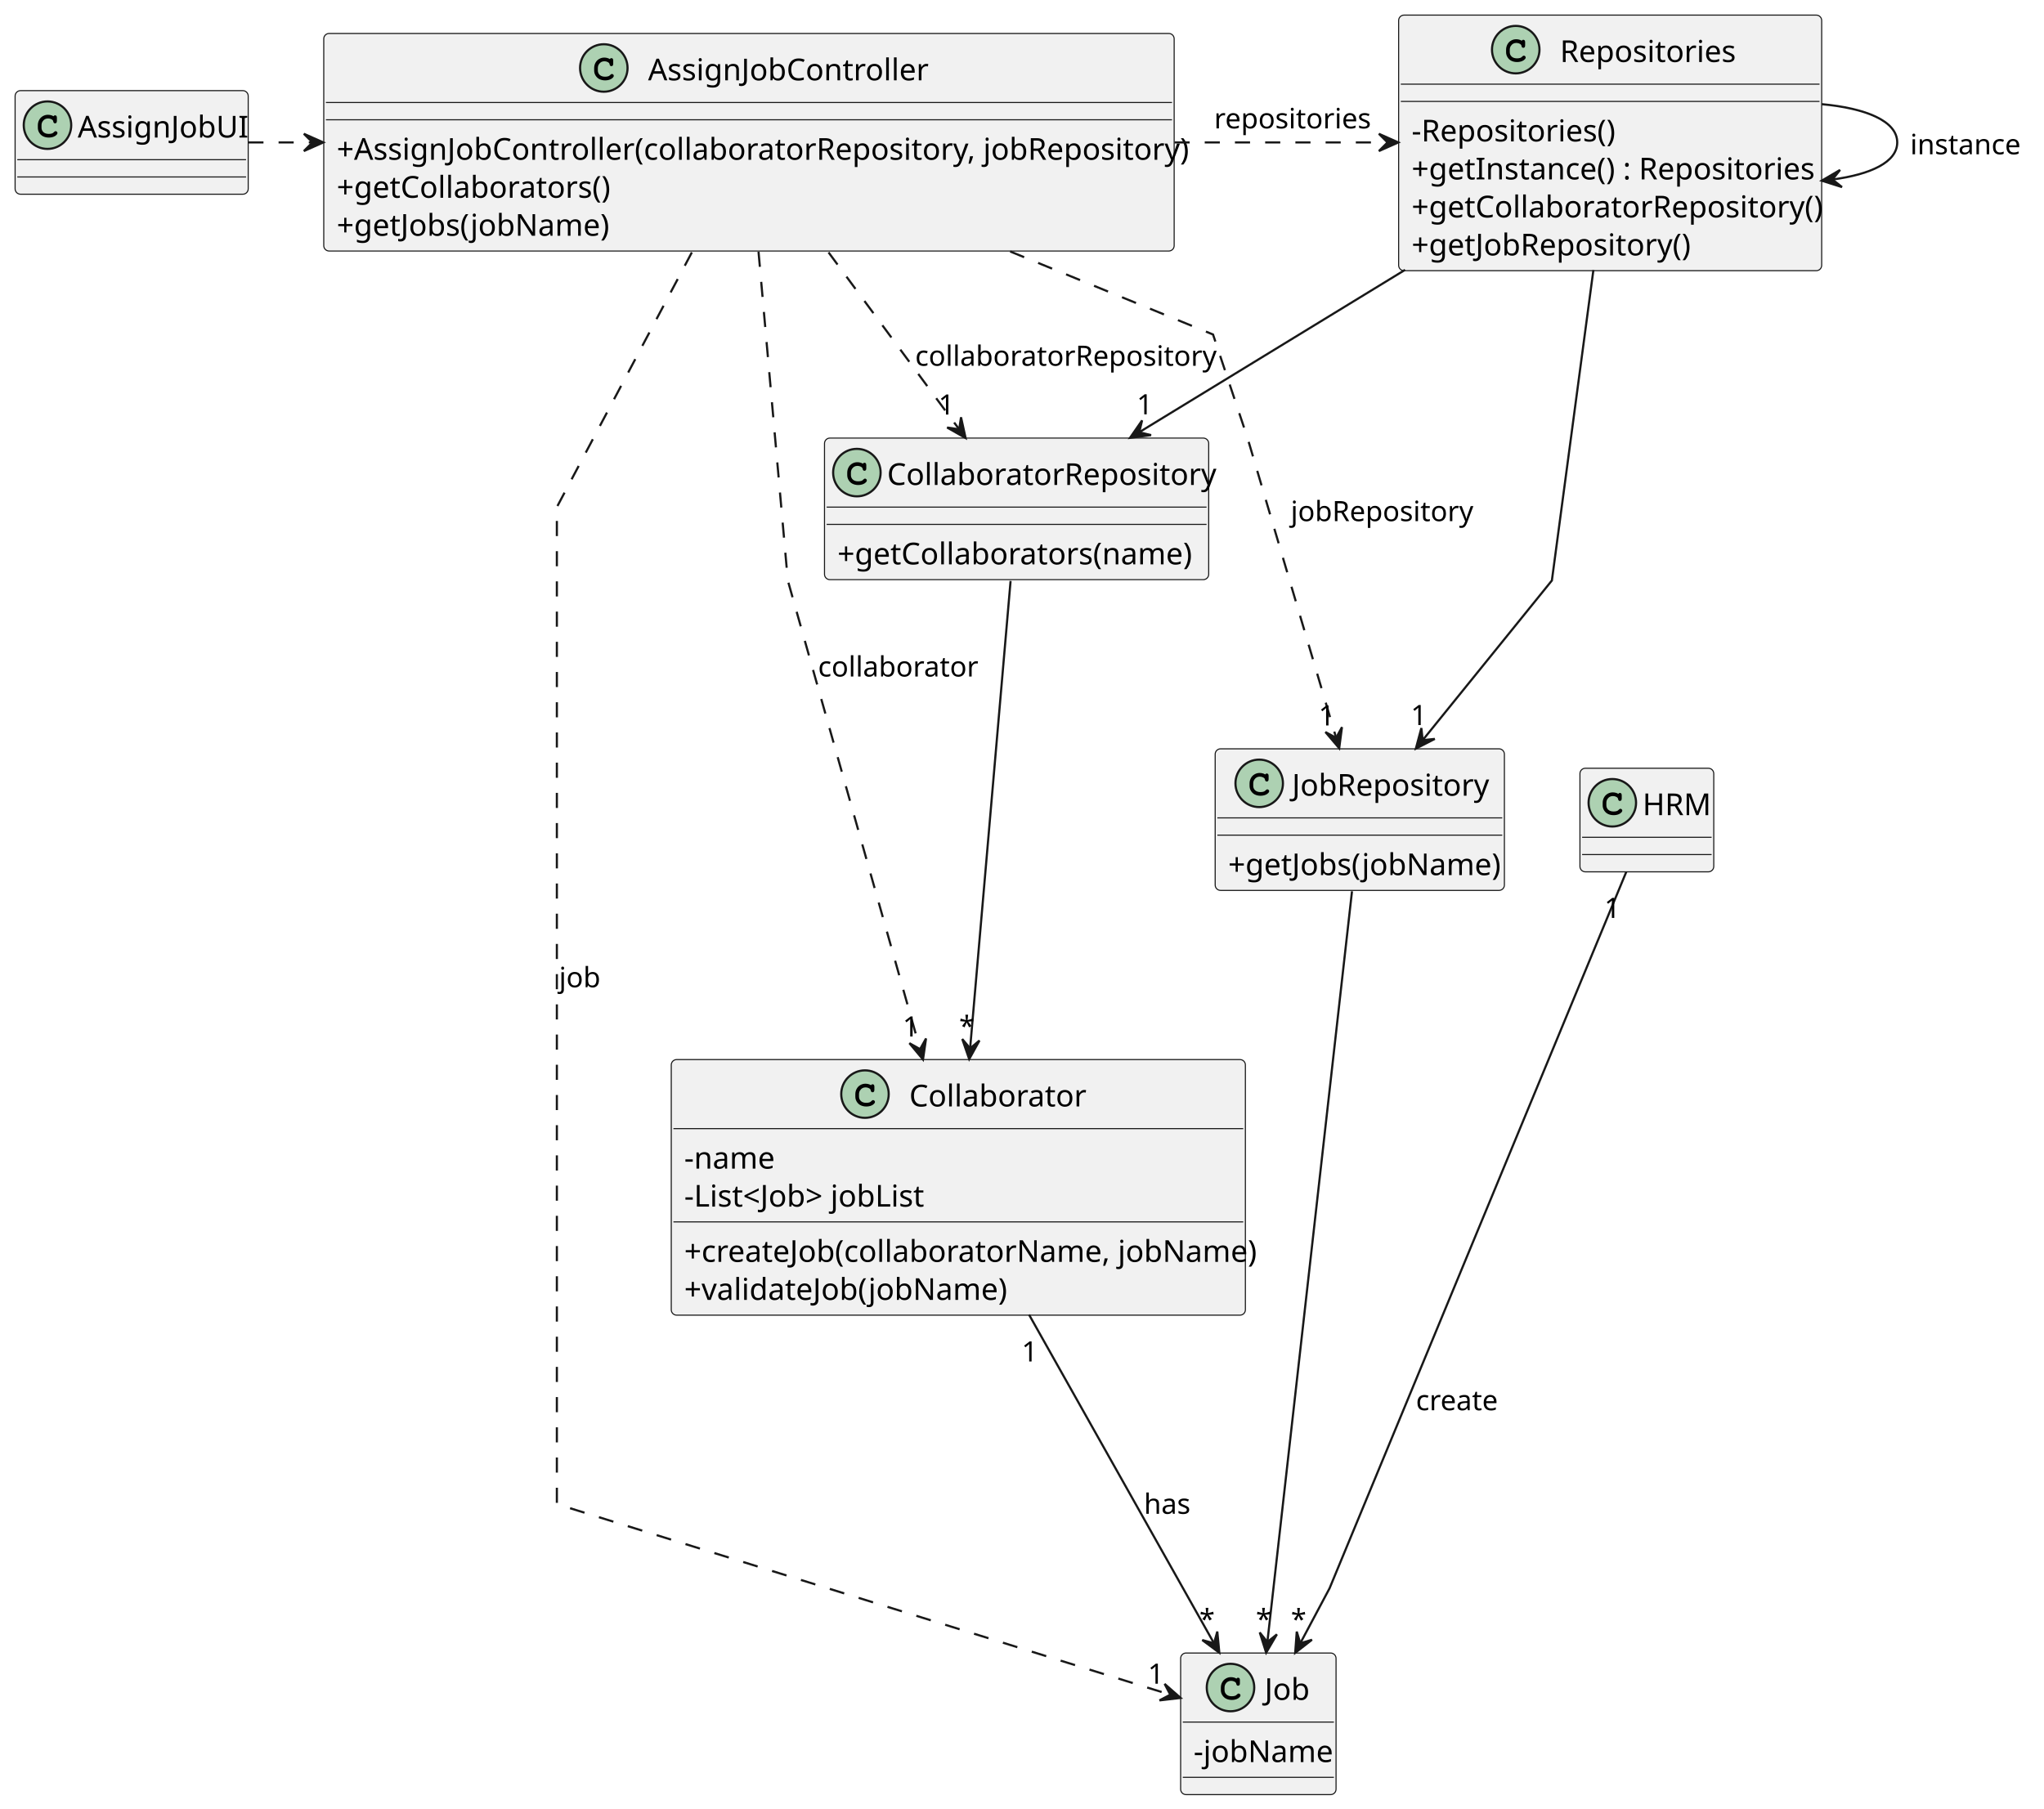
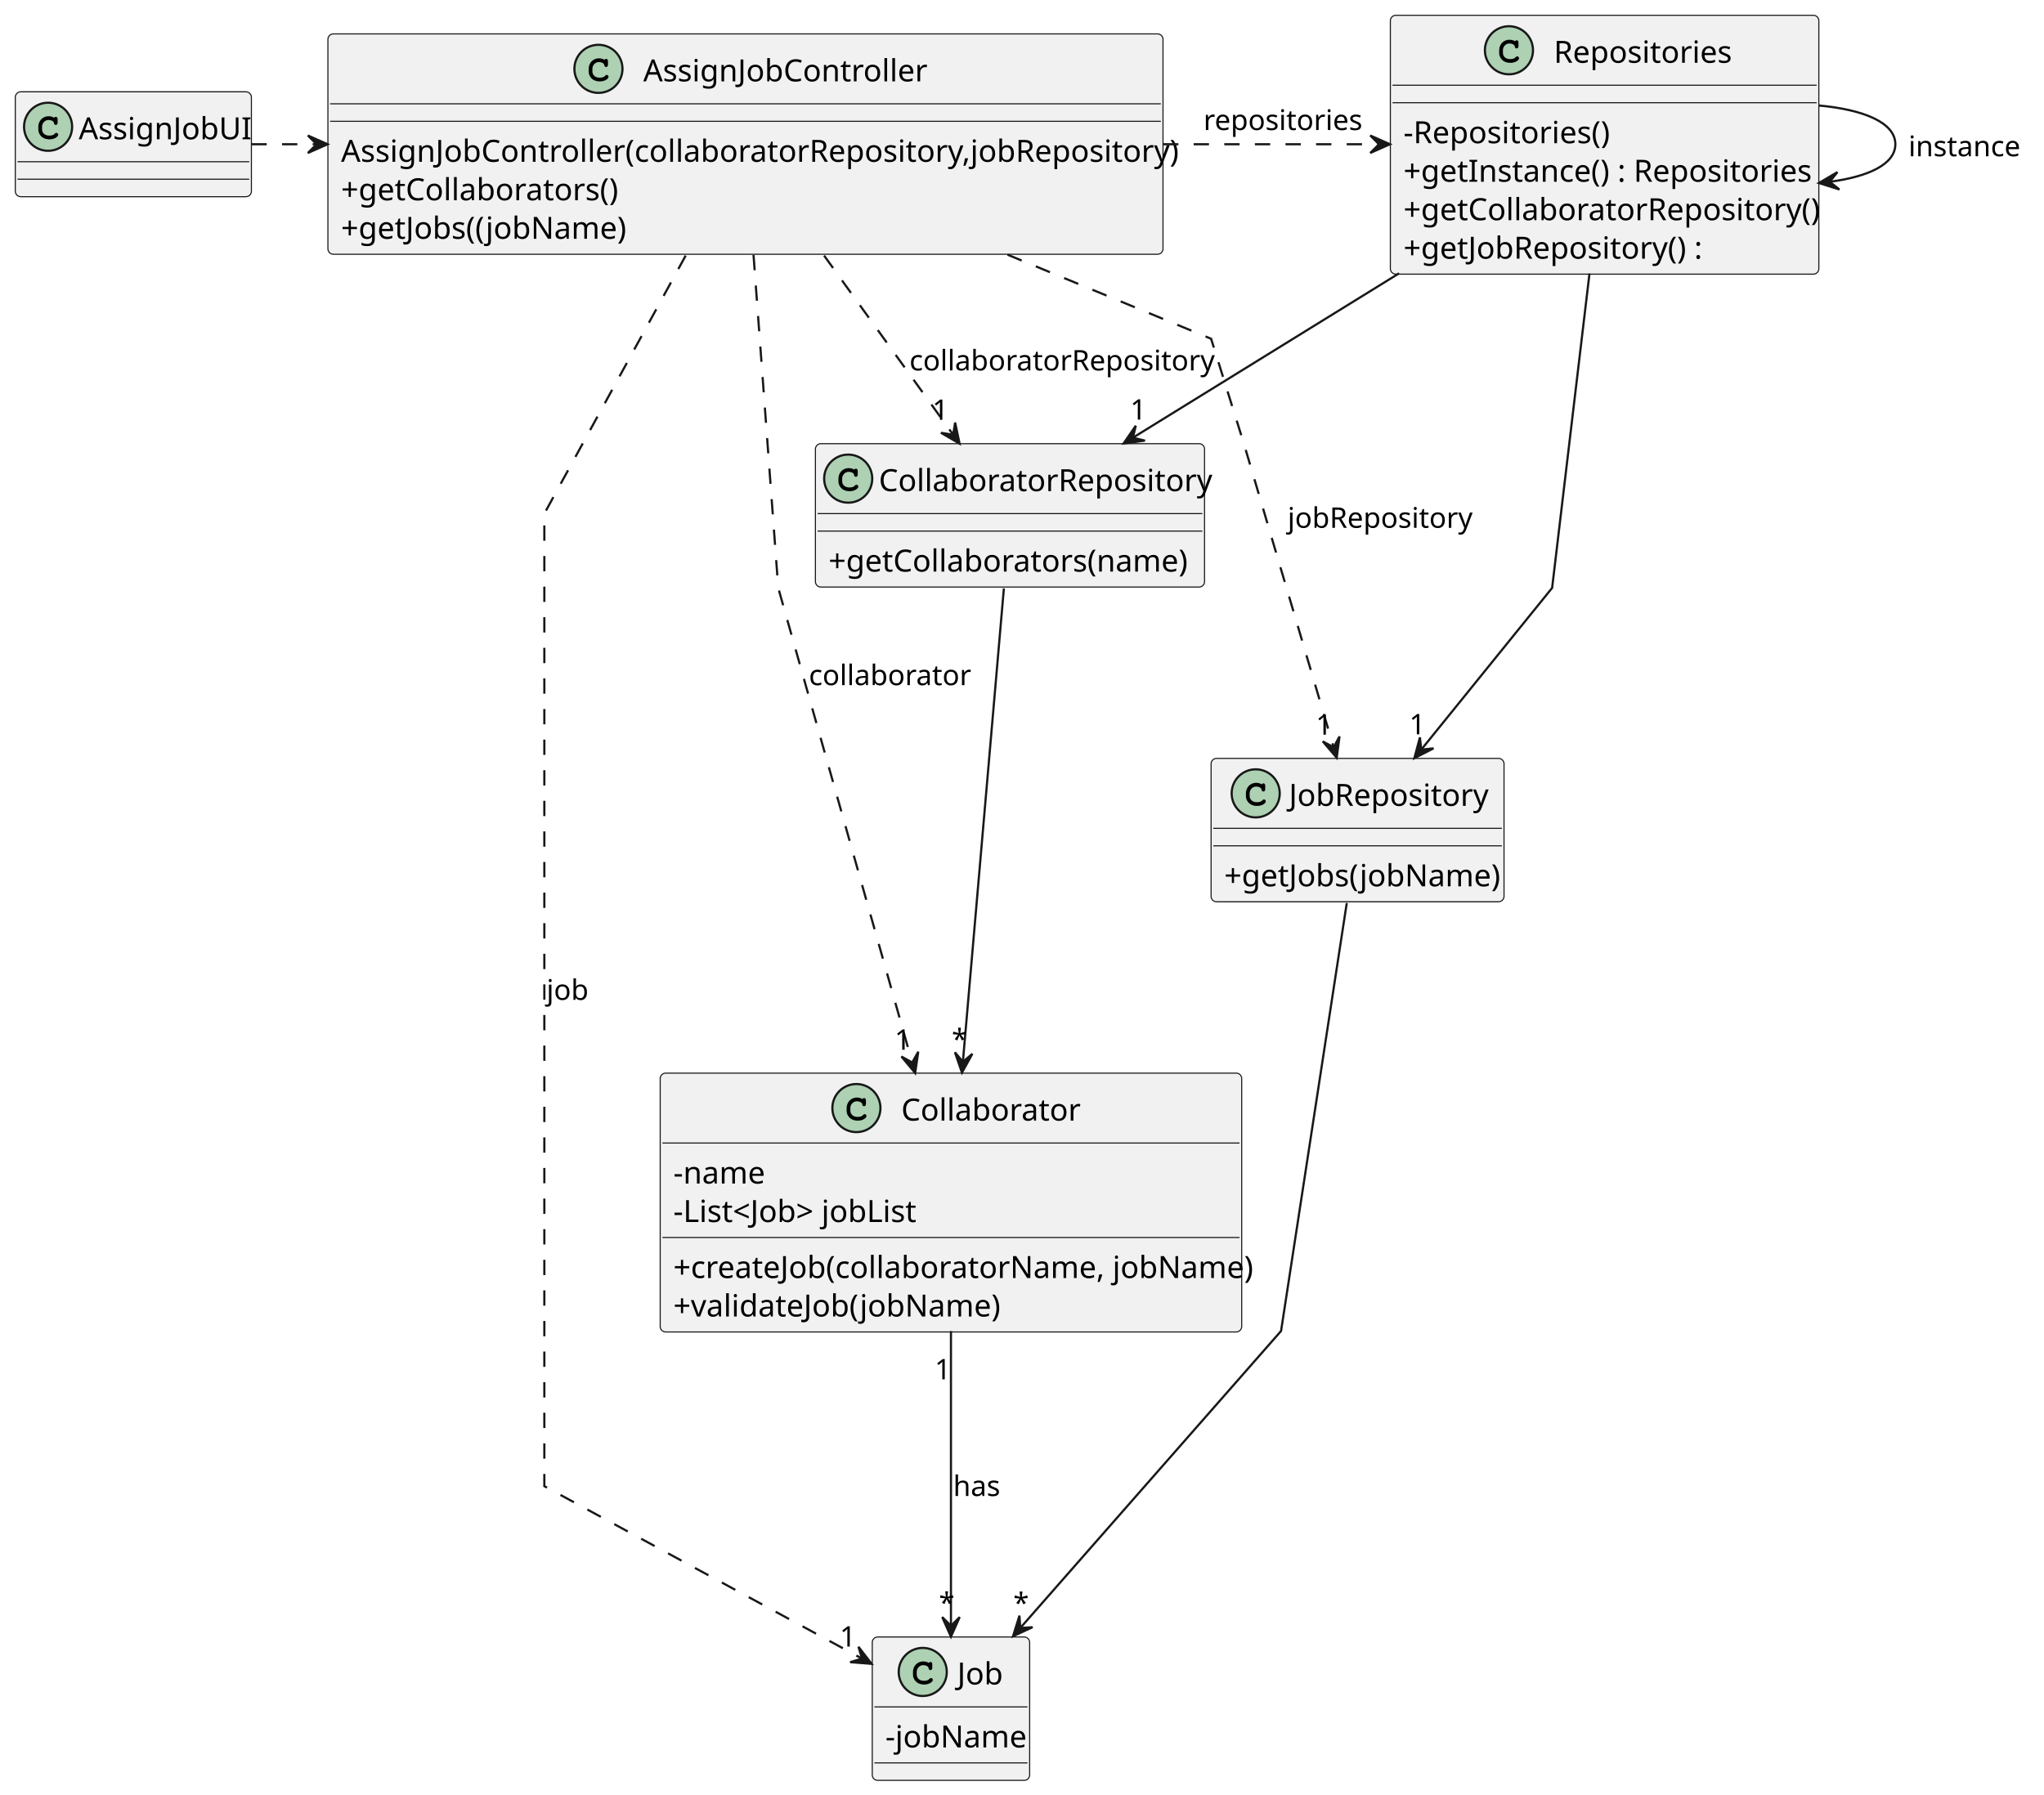
- <svg xmlns="http://www.w3.org/2000/svg" contentStyleType="text/css" height="838px" preserveAspectRatio="none" style="width:947px;height:838px;background:#FFFFFF;" version="1.1" viewBox="0 0 947 838" width="947px" zoomAndPan="magnify">
+ <svg xmlns="http://www.w3.org/2000/svg" contentStyleType="text/css" height="821px" preserveAspectRatio="none" style="width:935px;height:821px;background:#FFFFFF;" version="1.1" viewBox="0 0 935 821" width="935px" zoomAndPan="magnify">
  <defs />
  <g>
+     <g id="elem_Repositories">
+       <rect codeLine="15" fill="#F1F1F1" height="118.438" id="Repositories" rx="2.5" ry="2.5" style="stroke:#181818;stroke-width:0.5;" width="196" x="636" y="7" />
+       <ellipse cx="690.25" cy="23" fill="#ADD1B2" rx="11" ry="11" style="stroke:#181818;stroke-width:1.0;" />
+       <path d="M693.016,18.875 Q693.172,18.656 693.359,18.547 Q693.547,18.438 693.766,18.438 Q694.141,18.438 694.375,18.703 Q694.609,18.953 694.609,19.562 L694.609,21.016 Q694.609,21.625 694.375,21.891 Q694.141,22.156 693.766,22.156 Q693.422,22.156 693.219,21.953 Q693.016,21.766 692.906,21.25 Q692.859,20.891 692.672,20.703 Q692.344,20.328 691.734,20.109 Q691.125,19.891 690.5,19.891 Q689.734,19.891 689.094,20.219 Q688.469,20.547 687.969,21.297 Q687.484,22.047 687.484,23.078 L687.484,24.172 Q687.484,25.406 688.375,26.234 Q689.266,27.047 690.859,27.047 Q691.797,27.047 692.453,26.797 Q692.844,26.641 693.266,26.203 Q693.531,25.938 693.672,25.859 Q693.828,25.781 694.031,25.781 Q694.359,25.781 694.609,26.047 Q694.875,26.297 694.875,26.641 Q694.875,26.984 694.531,27.391 Q694.031,27.969 693.234,28.297 Q692.156,28.75 690.859,28.75 Q689.344,28.75 688.141,28.125 Q687.156,27.625 686.469,26.562 Q685.781,25.484 685.781,24.203 L685.781,23.047 Q685.781,21.719 686.391,20.578 Q687.016,19.422 688.109,18.812 Q689.203,18.188 690.438,18.188 Q691.172,18.188 691.812,18.359 Q692.469,18.516 693.016,18.875 Z " fill="#000000" />
+       <text fill="#000000" font-family="sans-serif" font-size="14" lengthAdjust="spacing" textLength="79" x="710.75" y="28.729">Repositories</text>
+       <line style="stroke:#181818;stroke-width:0.5;" x1="637" x2="831" y1="39" y2="39" />
+       <line style="stroke:#181818;stroke-width:0.5;" x1="637" x2="831" y1="47" y2="47" />
+       <text fill="#000000" font-family="sans-serif" font-size="14" lengthAdjust="spacing" textLength="94" x="642" y="65.533">-Repositories()</text>
+       <text fill="#000000" font-family="sans-serif" font-size="14" lengthAdjust="spacing" textLength="182" x="642" y="83.143">+getInstance() : Repositories</text>
+       <text fill="#000000" font-family="sans-serif" font-size="14" lengthAdjust="spacing" textLength="184" x="642" y="100.752">+getCollaboratorRepository()</text>
+       <text fill="#000000" font-family="sans-serif" font-size="14" lengthAdjust="spacing" textLength="136" x="642" y="118.361">+getJobRepository() :</text>
+     </g>
+     <g id="elem_CollaboratorRepository">
+       <rect codeLine="22" fill="#F1F1F1" height="65.609" id="CollaboratorRepository" rx="2.5" ry="2.5" style="stroke:#181818;stroke-width:0.5;" width="178" x="373" y="203" />
+       <ellipse cx="388" cy="219" fill="#ADD1B2" rx="11" ry="11" style="stroke:#181818;stroke-width:1.0;" />
+       <path d="M390.766,214.875 Q390.922,214.656 391.109,214.547 Q391.297,214.438 391.516,214.438 Q391.891,214.438 392.125,214.703 Q392.359,214.953 392.359,215.562 L392.359,217.016 Q392.359,217.625 392.125,217.891 Q391.891,218.156 391.516,218.156 Q391.172,218.156 390.969,217.953 Q390.766,217.766 390.656,217.25 Q390.609,216.891 390.422,216.703 Q390.094,216.328 389.484,216.109 Q388.875,215.891 388.25,215.891 Q387.484,215.891 386.844,216.219 Q386.219,216.547 385.719,217.297 Q385.234,218.047 385.234,219.078 L385.234,220.172 Q385.234,221.406 386.125,222.234 Q387.016,223.047 388.609,223.047 Q389.547,223.047 390.203,222.797 Q390.594,222.641 391.016,222.203 Q391.281,221.938 391.422,221.859 Q391.578,221.781 391.781,221.781 Q392.109,221.781 392.359,222.047 Q392.625,222.297 392.625,222.641 Q392.625,222.984 392.281,223.391 Q391.781,223.969 390.984,224.297 Q389.906,224.75 388.609,224.75 Q387.094,224.75 385.891,224.125 Q384.906,223.625 384.219,222.562 Q383.531,221.484 383.531,220.203 L383.531,219.047 Q383.531,217.719 384.141,216.578 Q384.766,215.422 385.859,214.812 Q386.953,214.188 388.188,214.188 Q388.922,214.188 389.562,214.359 Q390.219,214.516 390.766,214.875 Z " fill="#000000" />
+       <text fill="#000000" font-family="sans-serif" font-size="14" lengthAdjust="spacing" textLength="146" x="402" y="224.728">CollaboratorRepository</text>
+       <line style="stroke:#181818;stroke-width:0.5;" x1="374" x2="550" y1="235" y2="235" />
+       <line style="stroke:#181818;stroke-width:0.5;" x1="374" x2="550" y1="243" y2="243" />
+       <text fill="#000000" font-family="sans-serif" font-size="14" lengthAdjust="spacing" textLength="158" x="379" y="261.533">+getCollaborators(name)</text>
+     </g>
+     <g id="elem_JobRepository">
+       <rect codeLine="26" fill="#F1F1F1" height="65.609" id="JobRepository" rx="2.5" ry="2.5" style="stroke:#181818;stroke-width:0.5;" width="134" x="554" y="347" />
+       <ellipse cx="574.4" cy="363" fill="#ADD1B2" rx="11" ry="11" style="stroke:#181818;stroke-width:1.0;" />
+       <path d="M577.166,358.875 Q577.322,358.656 577.509,358.547 Q577.697,358.438 577.916,358.438 Q578.291,358.438 578.525,358.703 Q578.759,358.953 578.759,359.562 L578.759,361.016 Q578.759,361.625 578.525,361.891 Q578.291,362.156 577.916,362.156 Q577.572,362.156 577.369,361.953 Q577.166,361.766 577.056,361.25 Q577.009,360.891 576.822,360.703 Q576.494,360.328 575.884,360.109 Q575.275,359.891 574.65,359.891 Q573.884,359.891 573.244,360.219 Q572.619,360.547 572.119,361.297 Q571.634,362.047 571.634,363.078 L571.634,364.172 Q571.634,365.406 572.525,366.234 Q573.416,367.047 575.009,367.047 Q575.947,367.047 576.603,366.797 Q576.994,366.641 577.416,366.203 Q577.681,365.938 577.822,365.859 Q577.978,365.781 578.181,365.781 Q578.509,365.781 578.759,366.047 Q579.025,366.297 579.025,366.641 Q579.025,366.984 578.681,367.391 Q578.181,367.969 577.384,368.297 Q576.306,368.75 575.009,368.75 Q573.494,368.75 572.291,368.125 Q571.306,367.625 570.619,366.562 Q569.931,365.484 569.931,364.203 L569.931,363.047 Q569.931,361.719 570.541,360.578 Q571.166,359.422 572.259,358.812 Q573.353,358.188 574.587,358.188 Q575.322,358.188 575.962,358.359 Q576.619,358.516 577.166,358.875 Z " fill="#000000" />
+       <text fill="#000000" font-family="sans-serif" font-size="14" lengthAdjust="spacing" textLength="90" x="589.6" y="368.728">JobRepository</text>
+       <line style="stroke:#181818;stroke-width:0.5;" x1="555" x2="687" y1="379" y2="379" />
+       <line style="stroke:#181818;stroke-width:0.5;" x1="555" x2="687" y1="387" y2="387" />
+       <text fill="#000000" font-family="sans-serif" font-size="14" lengthAdjust="spacing" textLength="122" x="560" y="405.533">+getJobs(jobName)</text>
+     </g>
+     <g id="elem_Job">
+       <rect codeLine="30" fill="#F1F1F1" height="65.609" id="Job" rx="2.5" ry="2.5" style="stroke:#181818;stroke-width:0.5;" width="72" x="399" y="749" />
+       <ellipse cx="422.1" cy="765" fill="#ADD1B2" rx="11" ry="11" style="stroke:#181818;stroke-width:1.0;" />
+       <path d="M424.866,760.875 Q425.022,760.656 425.209,760.547 Q425.397,760.438 425.616,760.438 Q425.991,760.438 426.225,760.703 Q426.459,760.953 426.459,761.562 L426.459,763.016 Q426.459,763.625 426.225,763.891 Q425.991,764.156 425.616,764.156 Q425.272,764.156 425.069,763.953 Q424.866,763.766 424.756,763.25 Q424.709,762.891 424.522,762.703 Q424.194,762.328 423.584,762.109 Q422.975,761.891 422.35,761.891 Q421.584,761.891 420.944,762.219 Q420.319,762.547 419.819,763.297 Q419.334,764.047 419.334,765.078 L419.334,766.172 Q419.334,767.406 420.225,768.234 Q421.116,769.047 422.709,769.047 Q423.647,769.047 424.303,768.797 Q424.694,768.641 425.116,768.203 Q425.381,767.938 425.522,767.859 Q425.678,767.781 425.881,767.781 Q426.209,767.781 426.459,768.047 Q426.725,768.297 426.725,768.641 Q426.725,768.984 426.381,769.391 Q425.881,769.969 425.084,770.297 Q424.006,770.75 422.709,770.75 Q421.194,770.75 419.991,770.125 Q419.006,769.625 418.319,768.562 Q417.631,767.484 417.631,766.203 L417.631,765.047 Q417.631,763.719 418.241,762.578 Q418.866,761.422 419.959,760.812 Q421.053,760.188 422.288,760.188 Q423.022,760.188 423.663,760.359 Q424.319,760.516 424.866,760.875 Z " fill="#000000" />
+       <text fill="#000000" font-family="sans-serif" font-size="14" lengthAdjust="spacing" textLength="22" x="437.9" y="770.729">Job</text>
+       <line style="stroke:#181818;stroke-width:0.5;" x1="400" x2="470" y1="781" y2="781" />
+       <text fill="#000000" font-family="sans-serif" font-size="14" lengthAdjust="spacing" textLength="60" x="405" y="799.533">-jobName</text>
+       <line style="stroke:#181818;stroke-width:0.5;" x1="400" x2="470" y1="806.609" y2="806.609" />
+     </g>
+     <g id="elem_AssignJobController">
+       <rect codeLine="33" fill="#F1F1F1" height="100.828" id="AssignJobController" rx="2.5" ry="2.5" style="stroke:#181818;stroke-width:0.5;" width="382" x="150" y="15.5" />
+       <ellipse cx="273.75" cy="31.5" fill="#ADD1B2" rx="11" ry="11" style="stroke:#181818;stroke-width:1.0;" />
+       <path d="M276.516,27.375 Q276.672,27.156 276.859,27.047 Q277.047,26.938 277.266,26.938 Q277.641,26.938 277.875,27.203 Q278.109,27.453 278.109,28.062 L278.109,29.516 Q278.109,30.125 277.875,30.391 Q277.641,30.656 277.266,30.656 Q276.922,30.656 276.719,30.453 Q276.516,30.266 276.406,29.75 Q276.359,29.391 276.172,29.203 Q275.844,28.828 275.234,28.609 Q274.625,28.391 274,28.391 Q273.234,28.391 272.594,28.719 Q271.969,29.047 271.469,29.797 Q270.984,30.547 270.984,31.578 L270.984,32.672 Q270.984,33.906 271.875,34.734 Q272.766,35.547 274.359,35.547 Q275.297,35.547 275.953,35.297 Q276.344,35.141 276.766,34.703 Q277.031,34.438 277.172,34.359 Q277.328,34.281 277.531,34.281 Q277.859,34.281 278.109,34.547 Q278.375,34.797 278.375,35.141 Q278.375,35.484 278.031,35.891 Q277.531,36.469 276.734,36.797 Q275.656,37.25 274.359,37.25 Q272.844,37.25 271.641,36.625 Q270.656,36.125 269.969,35.062 Q269.281,33.984 269.281,32.703 L269.281,31.547 Q269.281,30.219 269.891,29.078 Q270.516,27.922 271.609,27.312 Q272.703,26.688 273.938,26.688 Q274.672,26.688 275.312,26.859 Q275.969,27.016 276.516,27.375 Z " fill="#000000" />
+       <text fill="#000000" font-family="sans-serif" font-size="14" lengthAdjust="spacing" textLength="126" x="294.25" y="37.228">AssignJobController</text>
+       <line style="stroke:#181818;stroke-width:0.5;" x1="151" x2="531" y1="47.5" y2="47.5" />
+       <line style="stroke:#181818;stroke-width:0.5;" x1="151" x2="531" y1="55.5" y2="55.5" />
+       <text fill="#000000" font-family="sans-serif" font-size="14" lengthAdjust="spacing" textLength="370" x="156" y="74.033">AssignJobController(collaboratorRepository,jobRepository)</text>
+       <text fill="#000000" font-family="sans-serif" font-size="14" lengthAdjust="spacing" textLength="123" x="156" y="91.643">+getCollaborators()</text>
+       <text fill="#000000" font-family="sans-serif" font-size="14" lengthAdjust="spacing" textLength="127" x="156" y="109.252">+getJobs((jobName)</text>
+     </g>
+     <g id="elem_Collaborator">
+       <rect codeLine="39" fill="#F1F1F1" height="118.438" id="Collaborator" rx="2.5" ry="2.5" style="stroke:#181818;stroke-width:0.5;" width="266" x="302" y="491" />
+       <ellipse cx="391.75" cy="507" fill="#ADD1B2" rx="11" ry="11" style="stroke:#181818;stroke-width:1.0;" />
+       <path d="M394.516,502.875 Q394.672,502.656 394.859,502.547 Q395.047,502.438 395.266,502.438 Q395.641,502.438 395.875,502.703 Q396.109,502.953 396.109,503.562 L396.109,505.016 Q396.109,505.625 395.875,505.891 Q395.641,506.156 395.266,506.156 Q394.922,506.156 394.719,505.953 Q394.516,505.766 394.406,505.25 Q394.359,504.891 394.172,504.703 Q393.844,504.328 393.234,504.109 Q392.625,503.891 392,503.891 Q391.234,503.891 390.594,504.219 Q389.969,504.547 389.469,505.297 Q388.984,506.047 388.984,507.078 L388.984,508.172 Q388.984,509.406 389.875,510.234 Q390.766,511.047 392.359,511.047 Q393.297,511.047 393.953,510.797 Q394.344,510.641 394.766,510.203 Q395.031,509.938 395.172,509.859 Q395.328,509.781 395.531,509.781 Q395.859,509.781 396.109,510.047 Q396.375,510.297 396.375,510.641 Q396.375,510.984 396.031,511.391 Q395.531,511.969 394.734,512.297 Q393.656,512.75 392.359,512.75 Q390.844,512.75 389.641,512.125 Q388.656,511.625 387.969,510.562 Q387.281,509.484 387.281,508.203 L387.281,507.047 Q387.281,505.719 387.891,504.578 Q388.516,503.422 389.609,502.812 Q390.703,502.188 391.938,502.188 Q392.672,502.188 393.312,502.359 Q393.969,502.516 394.516,502.875 Z " fill="#000000" />
+       <text fill="#000000" font-family="sans-serif" font-size="14" lengthAdjust="spacing" textLength="78" x="412.25" y="512.729">Collaborator</text>
+       <line style="stroke:#181818;stroke-width:0.5;" x1="303" x2="567" y1="523" y2="523" />
+       <text fill="#000000" font-family="sans-serif" font-size="14" lengthAdjust="spacing" textLength="40" x="308" y="541.533">-name</text>
+       <text fill="#000000" font-family="sans-serif" font-size="14" lengthAdjust="spacing" textLength="110" x="308" y="559.143">-List&lt;Job&gt; jobList</text>
+       <line style="stroke:#181818;stroke-width:0.5;" x1="303" x2="567" y1="566.219" y2="566.219" />
+       <text fill="#000000" font-family="sans-serif" font-size="14" lengthAdjust="spacing" textLength="254" x="308" y="584.752">+createJob(collaboratorName, jobName)</text>
+       <text fill="#000000" font-family="sans-serif" font-size="14" lengthAdjust="spacing" textLength="144" x="308" y="602.361">+validateJob(jobName)</text>
+     </g>
    <g id="elem_AssignJobUI">
-       <rect codeLine="11" fill="#F1F1F1" height="48" id="AssignJobUI" rx="2.5" ry="2.5" style="stroke:#181818;stroke-width:0.5;" width="108" x="7" y="42" />
+       <rect fill="#F1F1F1" height="48" id="AssignJobUI" rx="2.5" ry="2.5" style="stroke:#181818;stroke-width:0.5;" width="108" x="7" y="42" />
      <ellipse cx="22" cy="58" fill="#ADD1B2" rx="11" ry="11" style="stroke:#181818;stroke-width:1.0;" />
      <path d="M24.766,53.875 Q24.922,53.656 25.109,53.547 Q25.297,53.438 25.516,53.438 Q25.891,53.438 26.125,53.703 Q26.359,53.953 26.359,54.562 L26.359,56.016 Q26.359,56.625 26.125,56.891 Q25.891,57.156 25.516,57.156 Q25.172,57.156 24.969,56.953 Q24.766,56.766 24.656,56.25 Q24.609,55.891 24.422,55.703 Q24.094,55.328 23.484,55.109 Q22.875,54.891 22.25,54.891 Q21.484,54.891 20.844,55.219 Q20.219,55.547 19.719,56.297 Q19.234,57.047 19.234,58.078 L19.234,59.172 Q19.234,60.406 20.125,61.234 Q21.016,62.047 22.609,62.047 Q23.547,62.047 24.203,61.797 Q24.594,61.641 25.016,61.203 Q25.281,60.938 25.422,60.859 Q25.578,60.781 25.781,60.781 Q26.109,60.781 26.359,61.047 Q26.625,61.297 26.625,61.641 Q26.625,61.984 26.281,62.391 Q25.781,62.969 24.984,63.297 Q23.906,63.75 22.609,63.75 Q21.094,63.75 19.891,63.125 Q18.906,62.625 18.219,61.562 Q17.531,60.484 17.531,59.203 L17.531,58.047 Q17.531,56.719 18.141,55.578 Q18.766,54.422 19.859,53.812 Q20.953,53.188 22.188,53.188 Q22.922,53.188 23.562,53.359 Q24.219,53.516 24.766,53.875 Z " fill="#000000" />
      <text fill="#000000" font-family="sans-serif" font-size="14" lengthAdjust="spacing" textLength="76" x="36" y="63.728">AssignJobUI</text>
      <line style="stroke:#181818;stroke-width:0.5;" x1="8" x2="114" y1="74" y2="74" />
      <line style="stroke:#181818;stroke-width:0.5;" x1="8" x2="114" y1="82" y2="82" />
    </g>
-     <g id="elem_AssignJobController">
-       <rect codeLine="15" fill="#F1F1F1" height="100.828" id="AssignJobController" rx="2.5" ry="2.5" style="stroke:#181818;stroke-width:0.5;" width="394" x="150" y="15.5" />
-       <ellipse cx="279.75" cy="31.5" fill="#ADD1B2" rx="11" ry="11" style="stroke:#181818;stroke-width:1.0;" />
-       <path d="M282.516,27.375 Q282.672,27.156 282.859,27.047 Q283.047,26.938 283.266,26.938 Q283.641,26.938 283.875,27.203 Q284.109,27.453 284.109,28.062 L284.109,29.516 Q284.109,30.125 283.875,30.391 Q283.641,30.656 283.266,30.656 Q282.922,30.656 282.719,30.453 Q282.516,30.266 282.406,29.75 Q282.359,29.391 282.172,29.203 Q281.844,28.828 281.234,28.609 Q280.625,28.391 280,28.391 Q279.234,28.391 278.594,28.719 Q277.969,29.047 277.469,29.797 Q276.984,30.547 276.984,31.578 L276.984,32.672 Q276.984,33.906 277.875,34.734 Q278.766,35.547 280.359,35.547 Q281.297,35.547 281.953,35.297 Q282.344,35.141 282.766,34.703 Q283.031,34.438 283.172,34.359 Q283.328,34.281 283.531,34.281 Q283.859,34.281 284.109,34.547 Q284.375,34.797 284.375,35.141 Q284.375,35.484 284.031,35.891 Q283.531,36.469 282.734,36.797 Q281.656,37.25 280.359,37.25 Q278.844,37.25 277.641,36.625 Q276.656,36.125 275.969,35.062 Q275.281,33.984 275.281,32.703 L275.281,31.547 Q275.281,30.219 275.891,29.078 Q276.516,27.922 277.609,27.312 Q278.703,26.688 279.938,26.688 Q280.672,26.688 281.312,26.859 Q281.969,27.016 282.516,27.375 Z " fill="#000000" />
-       <text fill="#000000" font-family="sans-serif" font-size="14" lengthAdjust="spacing" textLength="126" x="300.25" y="37.228">AssignJobController</text>
-       <line style="stroke:#181818;stroke-width:0.5;" x1="151" x2="543" y1="47.5" y2="47.5" />
-       <line style="stroke:#181818;stroke-width:0.5;" x1="151" x2="543" y1="55.5" y2="55.5" />
-       <text fill="#000000" font-family="sans-serif" font-size="14" lengthAdjust="spacing" textLength="382" x="156" y="74.033">+AssignJobController(collaboratorRepository, jobRepository)</text>
-       <text fill="#000000" font-family="sans-serif" font-size="14" lengthAdjust="spacing" textLength="123" x="156" y="91.643">+getCollaborators()</text>
-       <text fill="#000000" font-family="sans-serif" font-size="14" lengthAdjust="spacing" textLength="122" x="156" y="109.252">+getJobs(jobName)</text>
-     </g>
-     <g id="elem_Repositories">
-       <rect codeLine="21" fill="#F1F1F1" height="118.438" id="Repositories" rx="2.5" ry="2.5" style="stroke:#181818;stroke-width:0.5;" width="196" x="648" y="7" />
-       <ellipse cx="702.25" cy="23" fill="#ADD1B2" rx="11" ry="11" style="stroke:#181818;stroke-width:1.0;" />
-       <path d="M705.016,18.875 Q705.172,18.656 705.359,18.547 Q705.547,18.438 705.766,18.438 Q706.141,18.438 706.375,18.703 Q706.609,18.953 706.609,19.562 L706.609,21.016 Q706.609,21.625 706.375,21.891 Q706.141,22.156 705.766,22.156 Q705.422,22.156 705.219,21.953 Q705.016,21.766 704.906,21.25 Q704.859,20.891 704.672,20.703 Q704.344,20.328 703.734,20.109 Q703.125,19.891 702.5,19.891 Q701.734,19.891 701.094,20.219 Q700.469,20.547 699.969,21.297 Q699.484,22.047 699.484,23.078 L699.484,24.172 Q699.484,25.406 700.375,26.234 Q701.266,27.047 702.859,27.047 Q703.797,27.047 704.453,26.797 Q704.844,26.641 705.266,26.203 Q705.531,25.938 705.672,25.859 Q705.828,25.781 706.031,25.781 Q706.359,25.781 706.609,26.047 Q706.875,26.297 706.875,26.641 Q706.875,26.984 706.531,27.391 Q706.031,27.969 705.234,28.297 Q704.156,28.75 702.859,28.75 Q701.344,28.75 700.141,28.125 Q699.156,27.625 698.469,26.562 Q697.781,25.484 697.781,24.203 L697.781,23.047 Q697.781,21.719 698.391,20.578 Q699.016,19.422 700.109,18.812 Q701.203,18.188 702.438,18.188 Q703.172,18.188 703.812,18.359 Q704.469,18.516 705.016,18.875 Z " fill="#000000" />
-       <text fill="#000000" font-family="sans-serif" font-size="14" lengthAdjust="spacing" textLength="79" x="722.75" y="28.729">Repositories</text>
-       <line style="stroke:#181818;stroke-width:0.5;" x1="649" x2="843" y1="39" y2="39" />
-       <line style="stroke:#181818;stroke-width:0.5;" x1="649" x2="843" y1="47" y2="47" />
-       <text fill="#000000" font-family="sans-serif" font-size="14" lengthAdjust="spacing" textLength="94" x="654" y="65.533">-Repositories()</text>
-       <text fill="#000000" font-family="sans-serif" font-size="14" lengthAdjust="spacing" textLength="182" x="654" y="83.143">+getInstance() : Repositories</text>
-       <text fill="#000000" font-family="sans-serif" font-size="14" lengthAdjust="spacing" textLength="184" x="654" y="100.752">+getCollaboratorRepository()</text>
-       <text fill="#000000" font-family="sans-serif" font-size="14" lengthAdjust="spacing" textLength="128" x="654" y="118.361">+getJobRepository()</text>
-     </g>
-     <g id="elem_CollaboratorRepository">
-       <rect codeLine="28" fill="#F1F1F1" height="65.609" id="CollaboratorRepository" rx="2.5" ry="2.5" style="stroke:#181818;stroke-width:0.5;" width="178" x="382" y="203" />
-       <ellipse cx="397" cy="219" fill="#ADD1B2" rx="11" ry="11" style="stroke:#181818;stroke-width:1.0;" />
-       <path d="M399.766,214.875 Q399.922,214.656 400.109,214.547 Q400.297,214.438 400.516,214.438 Q400.891,214.438 401.125,214.703 Q401.359,214.953 401.359,215.562 L401.359,217.016 Q401.359,217.625 401.125,217.891 Q400.891,218.156 400.516,218.156 Q400.172,218.156 399.969,217.953 Q399.766,217.766 399.656,217.25 Q399.609,216.891 399.422,216.703 Q399.094,216.328 398.484,216.109 Q397.875,215.891 397.25,215.891 Q396.484,215.891 395.844,216.219 Q395.219,216.547 394.719,217.297 Q394.234,218.047 394.234,219.078 L394.234,220.172 Q394.234,221.406 395.125,222.234 Q396.016,223.047 397.609,223.047 Q398.547,223.047 399.203,222.797 Q399.594,222.641 400.016,222.203 Q400.281,221.938 400.422,221.859 Q400.578,221.781 400.781,221.781 Q401.109,221.781 401.359,222.047 Q401.625,222.297 401.625,222.641 Q401.625,222.984 401.281,223.391 Q400.781,223.969 399.984,224.297 Q398.906,224.75 397.609,224.75 Q396.094,224.75 394.891,224.125 Q393.906,223.625 393.219,222.562 Q392.531,221.484 392.531,220.203 L392.531,219.047 Q392.531,217.719 393.141,216.578 Q393.766,215.422 394.859,214.812 Q395.953,214.188 397.188,214.188 Q397.922,214.188 398.562,214.359 Q399.219,214.516 399.766,214.875 Z " fill="#000000" />
-       <text fill="#000000" font-family="sans-serif" font-size="14" lengthAdjust="spacing" textLength="146" x="411" y="224.728">CollaboratorRepository</text>
-       <line style="stroke:#181818;stroke-width:0.5;" x1="383" x2="559" y1="235" y2="235" />
-       <line style="stroke:#181818;stroke-width:0.5;" x1="383" x2="559" y1="243" y2="243" />
-       <text fill="#000000" font-family="sans-serif" font-size="14" lengthAdjust="spacing" textLength="158" x="388" y="261.533">+getCollaborators(name)</text>
-     </g>
-     <g id="elem_JobRepository">
-       <rect codeLine="32" fill="#F1F1F1" height="65.609" id="JobRepository" rx="2.5" ry="2.5" style="stroke:#181818;stroke-width:0.5;" width="134" x="563" y="347" />
-       <ellipse cx="583.4" cy="363" fill="#ADD1B2" rx="11" ry="11" style="stroke:#181818;stroke-width:1.0;" />
-       <path d="M586.166,358.875 Q586.322,358.656 586.509,358.547 Q586.697,358.438 586.916,358.438 Q587.291,358.438 587.525,358.703 Q587.759,358.953 587.759,359.562 L587.759,361.016 Q587.759,361.625 587.525,361.891 Q587.291,362.156 586.916,362.156 Q586.572,362.156 586.369,361.953 Q586.166,361.766 586.056,361.25 Q586.009,360.891 585.822,360.703 Q585.494,360.328 584.884,360.109 Q584.275,359.891 583.65,359.891 Q582.884,359.891 582.244,360.219 Q581.619,360.547 581.119,361.297 Q580.634,362.047 580.634,363.078 L580.634,364.172 Q580.634,365.406 581.525,366.234 Q582.416,367.047 584.009,367.047 Q584.947,367.047 585.603,366.797 Q585.994,366.641 586.416,366.203 Q586.681,365.938 586.822,365.859 Q586.978,365.781 587.181,365.781 Q587.509,365.781 587.759,366.047 Q588.025,366.297 588.025,366.641 Q588.025,366.984 587.681,367.391 Q587.181,367.969 586.384,368.297 Q585.306,368.75 584.009,368.75 Q582.494,368.75 581.291,368.125 Q580.306,367.625 579.619,366.562 Q578.931,365.484 578.931,364.203 L578.931,363.047 Q578.931,361.719 579.541,360.578 Q580.166,359.422 581.259,358.812 Q582.353,358.188 583.587,358.188 Q584.322,358.188 584.962,358.359 Q585.619,358.516 586.166,358.875 Z " fill="#000000" />
-       <text fill="#000000" font-family="sans-serif" font-size="14" lengthAdjust="spacing" textLength="90" x="598.6" y="368.728">JobRepository</text>
-       <line style="stroke:#181818;stroke-width:0.5;" x1="564" x2="696" y1="379" y2="379" />
-       <line style="stroke:#181818;stroke-width:0.5;" x1="564" x2="696" y1="387" y2="387" />
-       <text fill="#000000" font-family="sans-serif" font-size="14" lengthAdjust="spacing" textLength="122" x="569" y="405.533">+getJobs(jobName)</text>
-     </g>
-     <g id="elem_Job">
-       <rect codeLine="36" fill="#F1F1F1" height="65.609" id="Job" rx="2.5" ry="2.5" style="stroke:#181818;stroke-width:0.5;" width="72" x="547" y="766" />
-       <ellipse cx="570.1" cy="782" fill="#ADD1B2" rx="11" ry="11" style="stroke:#181818;stroke-width:1.0;" />
-       <path d="M572.866,777.875 Q573.022,777.656 573.209,777.547 Q573.397,777.438 573.616,777.438 Q573.991,777.438 574.225,777.703 Q574.459,777.953 574.459,778.562 L574.459,780.016 Q574.459,780.625 574.225,780.891 Q573.991,781.156 573.616,781.156 Q573.272,781.156 573.069,780.953 Q572.866,780.766 572.756,780.25 Q572.709,779.891 572.522,779.703 Q572.194,779.328 571.584,779.109 Q570.975,778.891 570.35,778.891 Q569.584,778.891 568.944,779.219 Q568.319,779.547 567.819,780.297 Q567.334,781.047 567.334,782.078 L567.334,783.172 Q567.334,784.406 568.225,785.234 Q569.116,786.047 570.709,786.047 Q571.647,786.047 572.303,785.797 Q572.694,785.641 573.116,785.203 Q573.381,784.938 573.522,784.859 Q573.678,784.781 573.881,784.781 Q574.209,784.781 574.459,785.047 Q574.725,785.297 574.725,785.641 Q574.725,785.984 574.381,786.391 Q573.881,786.969 573.084,787.297 Q572.006,787.75 570.709,787.75 Q569.194,787.75 567.991,787.125 Q567.006,786.625 566.319,785.562 Q565.631,784.484 565.631,783.203 L565.631,782.047 Q565.631,780.719 566.241,779.578 Q566.866,778.422 567.959,777.812 Q569.053,777.188 570.288,777.188 Q571.022,777.188 571.663,777.359 Q572.319,777.516 572.866,777.875 Z " fill="#000000" />
-       <text fill="#000000" font-family="sans-serif" font-size="14" lengthAdjust="spacing" textLength="22" x="585.9" y="787.729">Job</text>
-       <line style="stroke:#181818;stroke-width:0.5;" x1="548" x2="618" y1="798" y2="798" />
-       <text fill="#000000" font-family="sans-serif" font-size="14" lengthAdjust="spacing" textLength="60" x="553" y="816.533">-jobName</text>
-       <line style="stroke:#181818;stroke-width:0.5;" x1="548" x2="618" y1="823.609" y2="823.609" />
-     </g>
-     <g id="elem_Collaborator">
-       <rect codeLine="40" fill="#F1F1F1" height="118.438" id="Collaborator" rx="2.5" ry="2.5" style="stroke:#181818;stroke-width:0.5;" width="266" x="311" y="491" />
-       <ellipse cx="400.75" cy="507" fill="#ADD1B2" rx="11" ry="11" style="stroke:#181818;stroke-width:1.0;" />
-       <path d="M403.516,502.875 Q403.672,502.656 403.859,502.547 Q404.047,502.438 404.266,502.438 Q404.641,502.438 404.875,502.703 Q405.109,502.953 405.109,503.562 L405.109,505.016 Q405.109,505.625 404.875,505.891 Q404.641,506.156 404.266,506.156 Q403.922,506.156 403.719,505.953 Q403.516,505.766 403.406,505.25 Q403.359,504.891 403.172,504.703 Q402.844,504.328 402.234,504.109 Q401.625,503.891 401,503.891 Q400.234,503.891 399.594,504.219 Q398.969,504.547 398.469,505.297 Q397.984,506.047 397.984,507.078 L397.984,508.172 Q397.984,509.406 398.875,510.234 Q399.766,511.047 401.359,511.047 Q402.297,511.047 402.953,510.797 Q403.344,510.641 403.766,510.203 Q404.031,509.938 404.172,509.859 Q404.328,509.781 404.531,509.781 Q404.859,509.781 405.109,510.047 Q405.375,510.297 405.375,510.641 Q405.375,510.984 405.031,511.391 Q404.531,511.969 403.734,512.297 Q402.656,512.75 401.359,512.75 Q399.844,512.75 398.641,512.125 Q397.656,511.625 396.969,510.562 Q396.281,509.484 396.281,508.203 L396.281,507.047 Q396.281,505.719 396.891,504.578 Q397.516,503.422 398.609,502.812 Q399.703,502.188 400.938,502.188 Q401.672,502.188 402.312,502.359 Q402.969,502.516 403.516,502.875 Z " fill="#000000" />
-       <text fill="#000000" font-family="sans-serif" font-size="14" lengthAdjust="spacing" textLength="78" x="421.25" y="512.729">Collaborator</text>
-       <line style="stroke:#181818;stroke-width:0.5;" x1="312" x2="576" y1="523" y2="523" />
-       <text fill="#000000" font-family="sans-serif" font-size="14" lengthAdjust="spacing" textLength="40" x="317" y="541.533">-name</text>
-       <text fill="#000000" font-family="sans-serif" font-size="14" lengthAdjust="spacing" textLength="110" x="317" y="559.143">-List&lt;Job&gt; jobList</text>
-       <line style="stroke:#181818;stroke-width:0.5;" x1="312" x2="576" y1="566.219" y2="566.219" />
-       <text fill="#000000" font-family="sans-serif" font-size="14" lengthAdjust="spacing" textLength="254" x="317" y="584.752">+createJob(collaboratorName, jobName)</text>
-       <text fill="#000000" font-family="sans-serif" font-size="14" lengthAdjust="spacing" textLength="144" x="317" y="602.361">+validateJob(jobName)</text>
-     </g>
-     <g id="elem_HRM">
-       <rect codeLine="47" fill="#F1F1F1" height="48" id="HRM" rx="2.5" ry="2.5" style="stroke:#181818;stroke-width:0.5;" width="62" x="732" y="356" />
-       <ellipse cx="747" cy="372" fill="#ADD1B2" rx="11" ry="11" style="stroke:#181818;stroke-width:1.0;" />
-       <path d="M749.766,367.875 Q749.922,367.656 750.109,367.547 Q750.297,367.438 750.516,367.438 Q750.891,367.438 751.125,367.703 Q751.359,367.953 751.359,368.562 L751.359,370.016 Q751.359,370.625 751.125,370.891 Q750.891,371.156 750.516,371.156 Q750.172,371.156 749.969,370.953 Q749.766,370.766 749.656,370.25 Q749.609,369.891 749.422,369.703 Q749.094,369.328 748.484,369.109 Q747.875,368.891 747.25,368.891 Q746.484,368.891 745.844,369.219 Q745.219,369.547 744.719,370.297 Q744.234,371.047 744.234,372.078 L744.234,373.172 Q744.234,374.406 745.125,375.234 Q746.016,376.047 747.609,376.047 Q748.547,376.047 749.203,375.797 Q749.594,375.641 750.016,375.203 Q750.281,374.938 750.422,374.859 Q750.578,374.781 750.781,374.781 Q751.109,374.781 751.359,375.047 Q751.625,375.297 751.625,375.641 Q751.625,375.984 751.281,376.391 Q750.781,376.969 749.984,377.297 Q748.906,377.75 747.609,377.75 Q746.094,377.75 744.891,377.125 Q743.906,376.625 743.219,375.562 Q742.531,374.484 742.531,373.203 L742.531,372.047 Q742.531,370.719 743.141,369.578 Q743.766,368.422 744.859,367.812 Q745.953,367.188 747.188,367.188 Q747.922,367.188 748.562,367.359 Q749.219,367.516 749.766,367.875 Z " fill="#000000" />
-       <text fill="#000000" font-family="sans-serif" font-size="14" lengthAdjust="spacing" textLength="30" x="761" y="377.728">HRM</text>
-       <line style="stroke:#181818;stroke-width:0.5;" x1="733" x2="793" y1="388" y2="388" />
-       <line style="stroke:#181818;stroke-width:0.5;" x1="733" x2="793" y1="396" y2="396" />
-     </g>
    <g id="link_AssignJobUI_AssignJobController">
-       <path codeLine="49" d="M115.07,66 C126.19,66 136.84,66 144.53,66 " fill="none" id="AssignJobUI-to-AssignJobController" style="stroke:#181818;stroke-width:1.0;stroke-dasharray:7.0,7.0;" />
-       <polygon fill="#181818" points="149.79,66,140.79,62,144.79,66,140.79,70,149.79,66" style="stroke:#181818;stroke-width:1.0;" />
+       <path codeLine="48" d="M115.02,66 C126.36,66 137.1,66 144.49,66 " fill="none" id="AssignJobUI-to-AssignJobController" style="stroke:#181818;stroke-width:1.0;stroke-dasharray:7.0,7.0;" />
+       <polygon fill="#181818" points="149.83,66,140.83,62,144.83,66,140.83,70,149.83,66" style="stroke:#181818;stroke-width:1.0;" />
    </g>
    <g id="link_AssignJobController_Repositories">
-       <path codeLine="50" d="M544.16,66 C578.22,66 612.37,66 642.64,66 " fill="none" id="AssignJobController-to-Repositories" style="stroke:#181818;stroke-width:1.0;stroke-dasharray:7.0,7.0;" />
-       <polygon fill="#181818" points="647.85,66,638.85,62,642.85,66,638.85,70,647.85,66" style="stroke:#181818;stroke-width:1.0;" />
-       <text fill="#000000" font-family="sans-serif" font-size="13" lengthAdjust="spacing" textLength="67" x="562.5" y="59.495">repositories</text>
+       <path codeLine="49" d="M532.03,66 C566.02,66 600.22,66 630.57,66 " fill="none" id="AssignJobController-to-Repositories" style="stroke:#181818;stroke-width:1.0;stroke-dasharray:7.0,7.0;" />
+       <polygon fill="#181818" points="635.8,66,626.8,62,630.8,66,626.8,70,635.8,66" style="stroke:#181818;stroke-width:1.0;" />
+       <text fill="#000000" font-family="sans-serif" font-size="13" lengthAdjust="spacing" textLength="67" x="550.5" y="59.495">repositories</text>
    </g>
    <g id="link_Repositories_JobRepository">
-       <path codeLine="51" d="M738.23,125.16 C730.25,184.83 719,269 719,269 C719,269 685.34,310.6 659.42,342.64 " fill="none" id="Repositories-to-JobRepository" style="stroke:#181818;stroke-width:1.0;" />
-       <polygon fill="#181818" points="655.98,346.89,664.75,342.408,659.124,343.002,658.53,337.377,655.98,346.89" style="stroke:#181818;stroke-width:1.0;" />
-       <text fill="#000000" font-family="sans-serif" font-size="13" lengthAdjust="spacing" textLength="7" x="653.616" y="335.983">1</text>
+       <path codeLine="50" d="M727.09,125.16 C720,184.83 710,269 710,269 C710,269 676.34,310.6 650.42,342.64 " fill="none" id="Repositories-to-JobRepository" style="stroke:#181818;stroke-width:1.0;" />
+       <polygon fill="#181818" points="646.98,346.89,655.75,342.408,650.124,343.002,649.53,337.377,646.98,346.89" style="stroke:#181818;stroke-width:1.0;" />
+       <text fill="#000000" font-family="sans-serif" font-size="13" lengthAdjust="spacing" textLength="7" x="644.616" y="335.983">1</text>
    </g>
    <g id="link_Repositories_CollaboratorRepository">
-       <path codeLine="52" d="M650.98,125.05 C609.95,150.11 563.33,178.59 527.82,200.29 " fill="none" id="Repositories-to-CollaboratorRepository" style="stroke:#181818;stroke-width:1.0;" />
-       <polygon fill="#181818" points="523.54,202.9,533.308,201.637,527.811,200.3,529.148,194.804,523.54,202.9" style="stroke:#181818;stroke-width:1.0;" />
-       <text fill="#000000" font-family="sans-serif" font-size="13" lengthAdjust="spacing" textLength="7" x="526.654" y="191.995">1</text>
+       <path codeLine="51" d="M640.01,125.05 C599.6,150.01 553.7,178.36 518.63,200.02 " fill="none" id="Repositories-to-CollaboratorRepository" style="stroke:#181818;stroke-width:1.0;" />
+       <polygon fill="#181818" points="513.97,202.9,523.732,201.599,518.231,200.284,519.546,194.782,513.97,202.9" style="stroke:#181818;stroke-width:1.0;" />
+       <text fill="#000000" font-family="sans-serif" font-size="13" lengthAdjust="spacing" textLength="7" x="516.967" y="191.995">1</text>
    </g>
    <g id="link_Repositories_Repositories">
-       <path codeLine="53" d="M844.02,48.27 C864.37,50.14 879,56.05 879,66 C879,75.1 866.77,80.82 849.13,83.16 " fill="none" id="Repositories-to-Repositories" style="stroke:#181818;stroke-width:1.0;" />
-       <polygon fill="#181818" points="844.02,83.73,853.41,86.7,848.989,83.172,852.517,78.75,844.02,83.73" style="stroke:#181818;stroke-width:1.0;" />
-       <text fill="#000000" font-family="sans-serif" font-size="13" lengthAdjust="spacing" textLength="49" x="885" y="71.495">instance</text>
+       <path codeLine="52" d="M832.02,48.27 C852.37,50.14 867,56.05 867,66 C867,75.1 854.77,80.82 837.13,83.16 " fill="none" id="Repositories-to-Repositories" style="stroke:#181818;stroke-width:1.0;" />
+       <polygon fill="#181818" points="832.02,83.73,841.41,86.7,836.989,83.172,840.517,78.75,832.02,83.73" style="stroke:#181818;stroke-width:1.0;" />
+       <text fill="#000000" font-family="sans-serif" font-size="13" lengthAdjust="spacing" textLength="49" x="873" y="71.495">instance</text>
    </g>
    <g id="link_JobRepository_Job">
-       <path codeLine="55" d="M626.39,413.03 C617.83,488.98 596.33,679.7 587.21,760.69 " fill="none" id="JobRepository-to-Job" style="stroke:#181818;stroke-width:1.0;" />
-       <polygon fill="#181818" points="586.62,765.86,591.597,757.361,587.177,760.891,583.647,756.471,586.62,765.86" style="stroke:#181818;stroke-width:1.0;" />
-       <text fill="#000000" font-family="sans-serif" font-size="13" lengthAdjust="spacing" textLength="5" x="581.851" y="754.947">*</text>
+       <path codeLine="54" d="M616.06,413.18 C606.41,476.03 586,609 586,609 C586,609 511.1,694.32 466.8,744.78 " fill="none" id="JobRepository-to-Job" style="stroke:#181818;stroke-width:1.0;" />
+       <polygon fill="#181818" points="463.4,748.65,472.345,744.528,466.7,744.893,466.334,739.248,463.4,748.65" style="stroke:#181818;stroke-width:1.0;" />
+       <text fill="#000000" font-family="sans-serif" font-size="13" lengthAdjust="spacing" textLength="5" x="463.499" y="738.077">*</text>
    </g>
    <g id="link_CollaboratorRepository_Collaborator">
-       <path codeLine="56" d="M468.21,269.21 C463.81,320.12 455.15,420.12 449.47,485.74 " fill="none" id="CollaboratorRepository-to-Collaborator" style="stroke:#181818;stroke-width:1.0;" />
-       <polygon fill="#181818" points="449.04,490.8,453.796,482.176,449.468,485.818,445.825,481.49,449.04,490.8" style="stroke:#181818;stroke-width:1.0;" />
-       <text fill="#000000" font-family="sans-serif" font-size="13" lengthAdjust="spacing" textLength="5" x="444.35" y="480.1">*</text>
-     </g>
-     <g id="link_HRM_Job">
-       <path codeLine="57" d="M753.47,404.02 C720.89,482.69 616,736 616,736 C616,736 609.65,747.93 602.52,761.33 " fill="none" id="HRM-to-Job" style="stroke:#181818;stroke-width:1.0;" />
-       <polygon fill="#181818" points="600.08,765.91,607.848,759.855,602.435,761.499,600.791,756.087,600.08,765.91" style="stroke:#181818;stroke-width:1.0;" />
-       <text fill="#000000" font-family="sans-serif" font-size="13" lengthAdjust="spacing" textLength="36" x="656" y="653.495">create</text>
-       <text fill="#000000" font-family="sans-serif" font-size="13" lengthAdjust="spacing" textLength="7" x="743.294" y="425.363">1</text>
-       <text fill="#000000" font-family="sans-serif" font-size="13" lengthAdjust="spacing" textLength="5" x="598.087" y="755.007">*</text>
+       <path codeLine="55" d="M459.21,269.21 C454.81,320.12 446.15,420.12 440.47,485.74 " fill="none" id="CollaboratorRepository-to-Collaborator" style="stroke:#181818;stroke-width:1.0;" />
+       <polygon fill="#181818" points="440.04,490.8,444.796,482.176,440.468,485.818,436.825,481.49,440.04,490.8" style="stroke:#181818;stroke-width:1.0;" />
+       <text fill="#000000" font-family="sans-serif" font-size="13" lengthAdjust="spacing" textLength="5" x="435.35" y="480.1">*</text>
    </g>
    <g id="link_AssignJobController_Collaborator">
-       <path codeLine="58" d="M351.43,116.67 C356.76,176.48 365,269 365,269 C365,269 402.96,403.56 426.26,486.11 " fill="none" id="AssignJobController-to-Collaborator" style="stroke:#181818;stroke-width:1.0;stroke-dasharray:7.0,7.0;" />
-       <polygon fill="#181818" points="427.63,490.98,429.038,481.232,426.273,486.168,421.338,483.403,427.63,490.98" style="stroke:#181818;stroke-width:1.0;" />
-       <text fill="#000000" font-family="sans-serif" font-size="13" lengthAdjust="spacing" textLength="67" x="379" y="313.495">collaborator</text>
-       <text fill="#000000" font-family="sans-serif" font-size="13" lengthAdjust="spacing" textLength="7" x="418.208" y="480.302">1</text>
+       <path codeLine="57" d="M344.69,116.67 C349.13,176.48 356,269 356,269 C356,269 393.96,403.56 417.26,486.11 " fill="none" id="AssignJobController-to-Collaborator" style="stroke:#181818;stroke-width:1.0;stroke-dasharray:7.0,7.0;" />
+       <polygon fill="#181818" points="418.63,490.98,420.038,481.232,417.273,486.168,412.338,483.403,418.63,490.98" style="stroke:#181818;stroke-width:1.0;" />
+       <text fill="#000000" font-family="sans-serif" font-size="13" lengthAdjust="spacing" textLength="67" x="370" y="313.495">collaborator</text>
+       <text fill="#000000" font-family="sans-serif" font-size="13" lengthAdjust="spacing" textLength="7" x="409.208" y="480.302">1</text>
    </g>
    <g id="link_AssignJobController_Job">
-       <path codeLine="59" d="M320.54,116.95 C294.3,166.47 258,235 258,235 C258,235 258,235 258,697 C258,697 454.85,758.17 542.15,785.3 " fill="none" id="AssignJobController-to-Job" style="stroke:#181818;stroke-width:1.0;stroke-dasharray:7.0,7.0;" />
-       <polygon fill="#181818" points="546.98,786.81,539.576,780.315,542.206,785.323,537.198,787.953,546.98,786.81" style="stroke:#181818;stroke-width:1.0;" />
-       <text fill="#000000" font-family="sans-serif" font-size="13" lengthAdjust="spacing" textLength="17" x="259" y="457.495">job</text>
-       <text fill="#000000" font-family="sans-serif" font-size="13" lengthAdjust="spacing" textLength="7" x="531.829" y="780.217">1</text>
+       <path codeLine="58" d="M313.65,116.95 C286.53,166.47 249,235 249,235 C249,235 249,235 249,680 C249,680 339.41,729.09 394.17,758.83 " fill="none" id="AssignJobController-to-Job" style="stroke:#181818;stroke-width:1.0;stroke-dasharray:7.0,7.0;" />
+       <polygon fill="#181818" points="398.7,761.29,392.695,753.484,394.305,758.907,388.882,760.516,398.7,761.29" style="stroke:#181818;stroke-width:1.0;" />
+       <text fill="#000000" font-family="sans-serif" font-size="13" lengthAdjust="spacing" textLength="17" x="250" y="457.495">job</text>
+       <text fill="#000000" font-family="sans-serif" font-size="13" lengthAdjust="spacing" textLength="7" x="384.113" y="753.383">1</text>
    </g>
    <g id="link_Collaborator_Job">
-       <path codeLine="60" d="M476.77,609.22 C503.22,656.23 539.64,720.95 562.23,761.09 " fill="none" id="Collaborator-to-Job" style="stroke:#181818;stroke-width:1.0;" />
-       <polygon fill="#181818" points="564.92,765.86,563.983,756.056,562.464,761.505,557.015,759.986,564.92,765.86" style="stroke:#181818;stroke-width:1.0;" />
-       <text fill="#000000" font-family="sans-serif" font-size="13" lengthAdjust="spacing" textLength="21" x="530" y="701.495">has</text>
-       <text fill="#000000" font-family="sans-serif" font-size="13" lengthAdjust="spacing" textLength="7" x="473.337" y="630.902">1</text>
-       <text fill="#000000" font-family="sans-serif" font-size="13" lengthAdjust="spacing" textLength="5" x="555.675" y="754.947">*</text>
+       <path codeLine="59" d="M435,609.04 C435,651.28 435,707.23 435,743.66 " fill="none" id="Collaborator-to-Job" style="stroke:#181818;stroke-width:1.0;" />
+       <polygon fill="#181818" points="435,748.89,439,739.89,435,743.89,431,739.89,435,748.89" style="stroke:#181818;stroke-width:1.0;" />
+       <text fill="#000000" font-family="sans-serif" font-size="13" lengthAdjust="spacing" textLength="21" x="436" y="684.495">has</text>
+       <text fill="#000000" font-family="sans-serif" font-size="13" lengthAdjust="spacing" textLength="7" x="427.552" y="631.119">1</text>
+       <text fill="#000000" font-family="sans-serif" font-size="13" lengthAdjust="spacing" textLength="5" x="429.484" y="737.983">*</text>
    </g>
    <g id="link_AssignJobController_CollaboratorRepository">
-       <path codeLine="61" d="M383.87,116.95 C403.3,143.28 426.71,174.99 444.36,198.91 " fill="none" id="AssignJobController-to-CollaboratorRepository" style="stroke:#181818;stroke-width:1.0;stroke-dasharray:7.0,7.0;" />
-       <polygon fill="#181818" points="447.37,202.98,445.247,193.363,444.402,198.956,438.809,198.111,447.37,202.98" style="stroke:#181818;stroke-width:1.0;" />
-       <text fill="#000000" font-family="sans-serif" font-size="13" lengthAdjust="spacing" textLength="129" x="424" y="169.495">collaboratorRepository</text>
-       <text fill="#000000" font-family="sans-serif" font-size="13" lengthAdjust="spacing" textLength="7" x="434.774" y="192.091">1</text>
+       <path codeLine="60" d="M376.98,116.95 C395.94,143.28 418.78,174.99 436.01,198.91 " fill="none" id="AssignJobController-to-CollaboratorRepository" style="stroke:#181818;stroke-width:1.0;stroke-dasharray:7.0,7.0;" />
+       <polygon fill="#181818" points="438.94,202.98,436.916,193.341,436.014,198.926,430.429,198.024,438.94,202.98" style="stroke:#181818;stroke-width:1.0;" />
+       <text fill="#000000" font-family="sans-serif" font-size="13" lengthAdjust="spacing" textLength="129" x="416" y="169.495">collaboratorRepository</text>
+       <text fill="#000000" font-family="sans-serif" font-size="13" lengthAdjust="spacing" textLength="7" x="426.462" y="192.091">1</text>
    </g>
    <g id="link_AssignJobController_JobRepository">
-       <path codeLine="62" d="M468.01,116.53 C516.9,136.54 562,155 562,155 C562,155 578,203 578,203 C578,203 603.76,290.19 619.02,341.84 " fill="none" id="AssignJobController-to-JobRepository" style="stroke:#181818;stroke-width:1.0;stroke-dasharray:7.0,7.0;" />
-       <polygon fill="#181818" points="620.46,346.72,621.745,336.955,619.043,341.925,614.073,339.223,620.46,346.72" style="stroke:#181818;stroke-width:1.0;" />
-       <text fill="#000000" font-family="sans-serif" font-size="13" lengthAdjust="spacing" textLength="79" x="598" y="241.495">jobRepository</text>
-       <text fill="#000000" font-family="sans-serif" font-size="13" lengthAdjust="spacing" textLength="7" x="610.893" y="336.161">1</text>
+       <path codeLine="61" d="M460.88,116.53 C509.32,136.54 554,155 554,155 C554,155 569,203 569,203 C569,203 594.76,290.19 610.02,341.84 " fill="none" id="AssignJobController-to-JobRepository" style="stroke:#181818;stroke-width:1.0;stroke-dasharray:7.0,7.0;" />
+       <polygon fill="#181818" points="611.46,346.72,612.745,336.955,610.043,341.925,605.073,339.223,611.46,346.72" style="stroke:#181818;stroke-width:1.0;" />
+       <text fill="#000000" font-family="sans-serif" font-size="13" lengthAdjust="spacing" textLength="79" x="589" y="241.495">jobRepository</text>
+       <text fill="#000000" font-family="sans-serif" font-size="13" lengthAdjust="spacing" textLength="7" x="601.893" y="336.161">1</text>
    </g>
  </g>
</svg>
